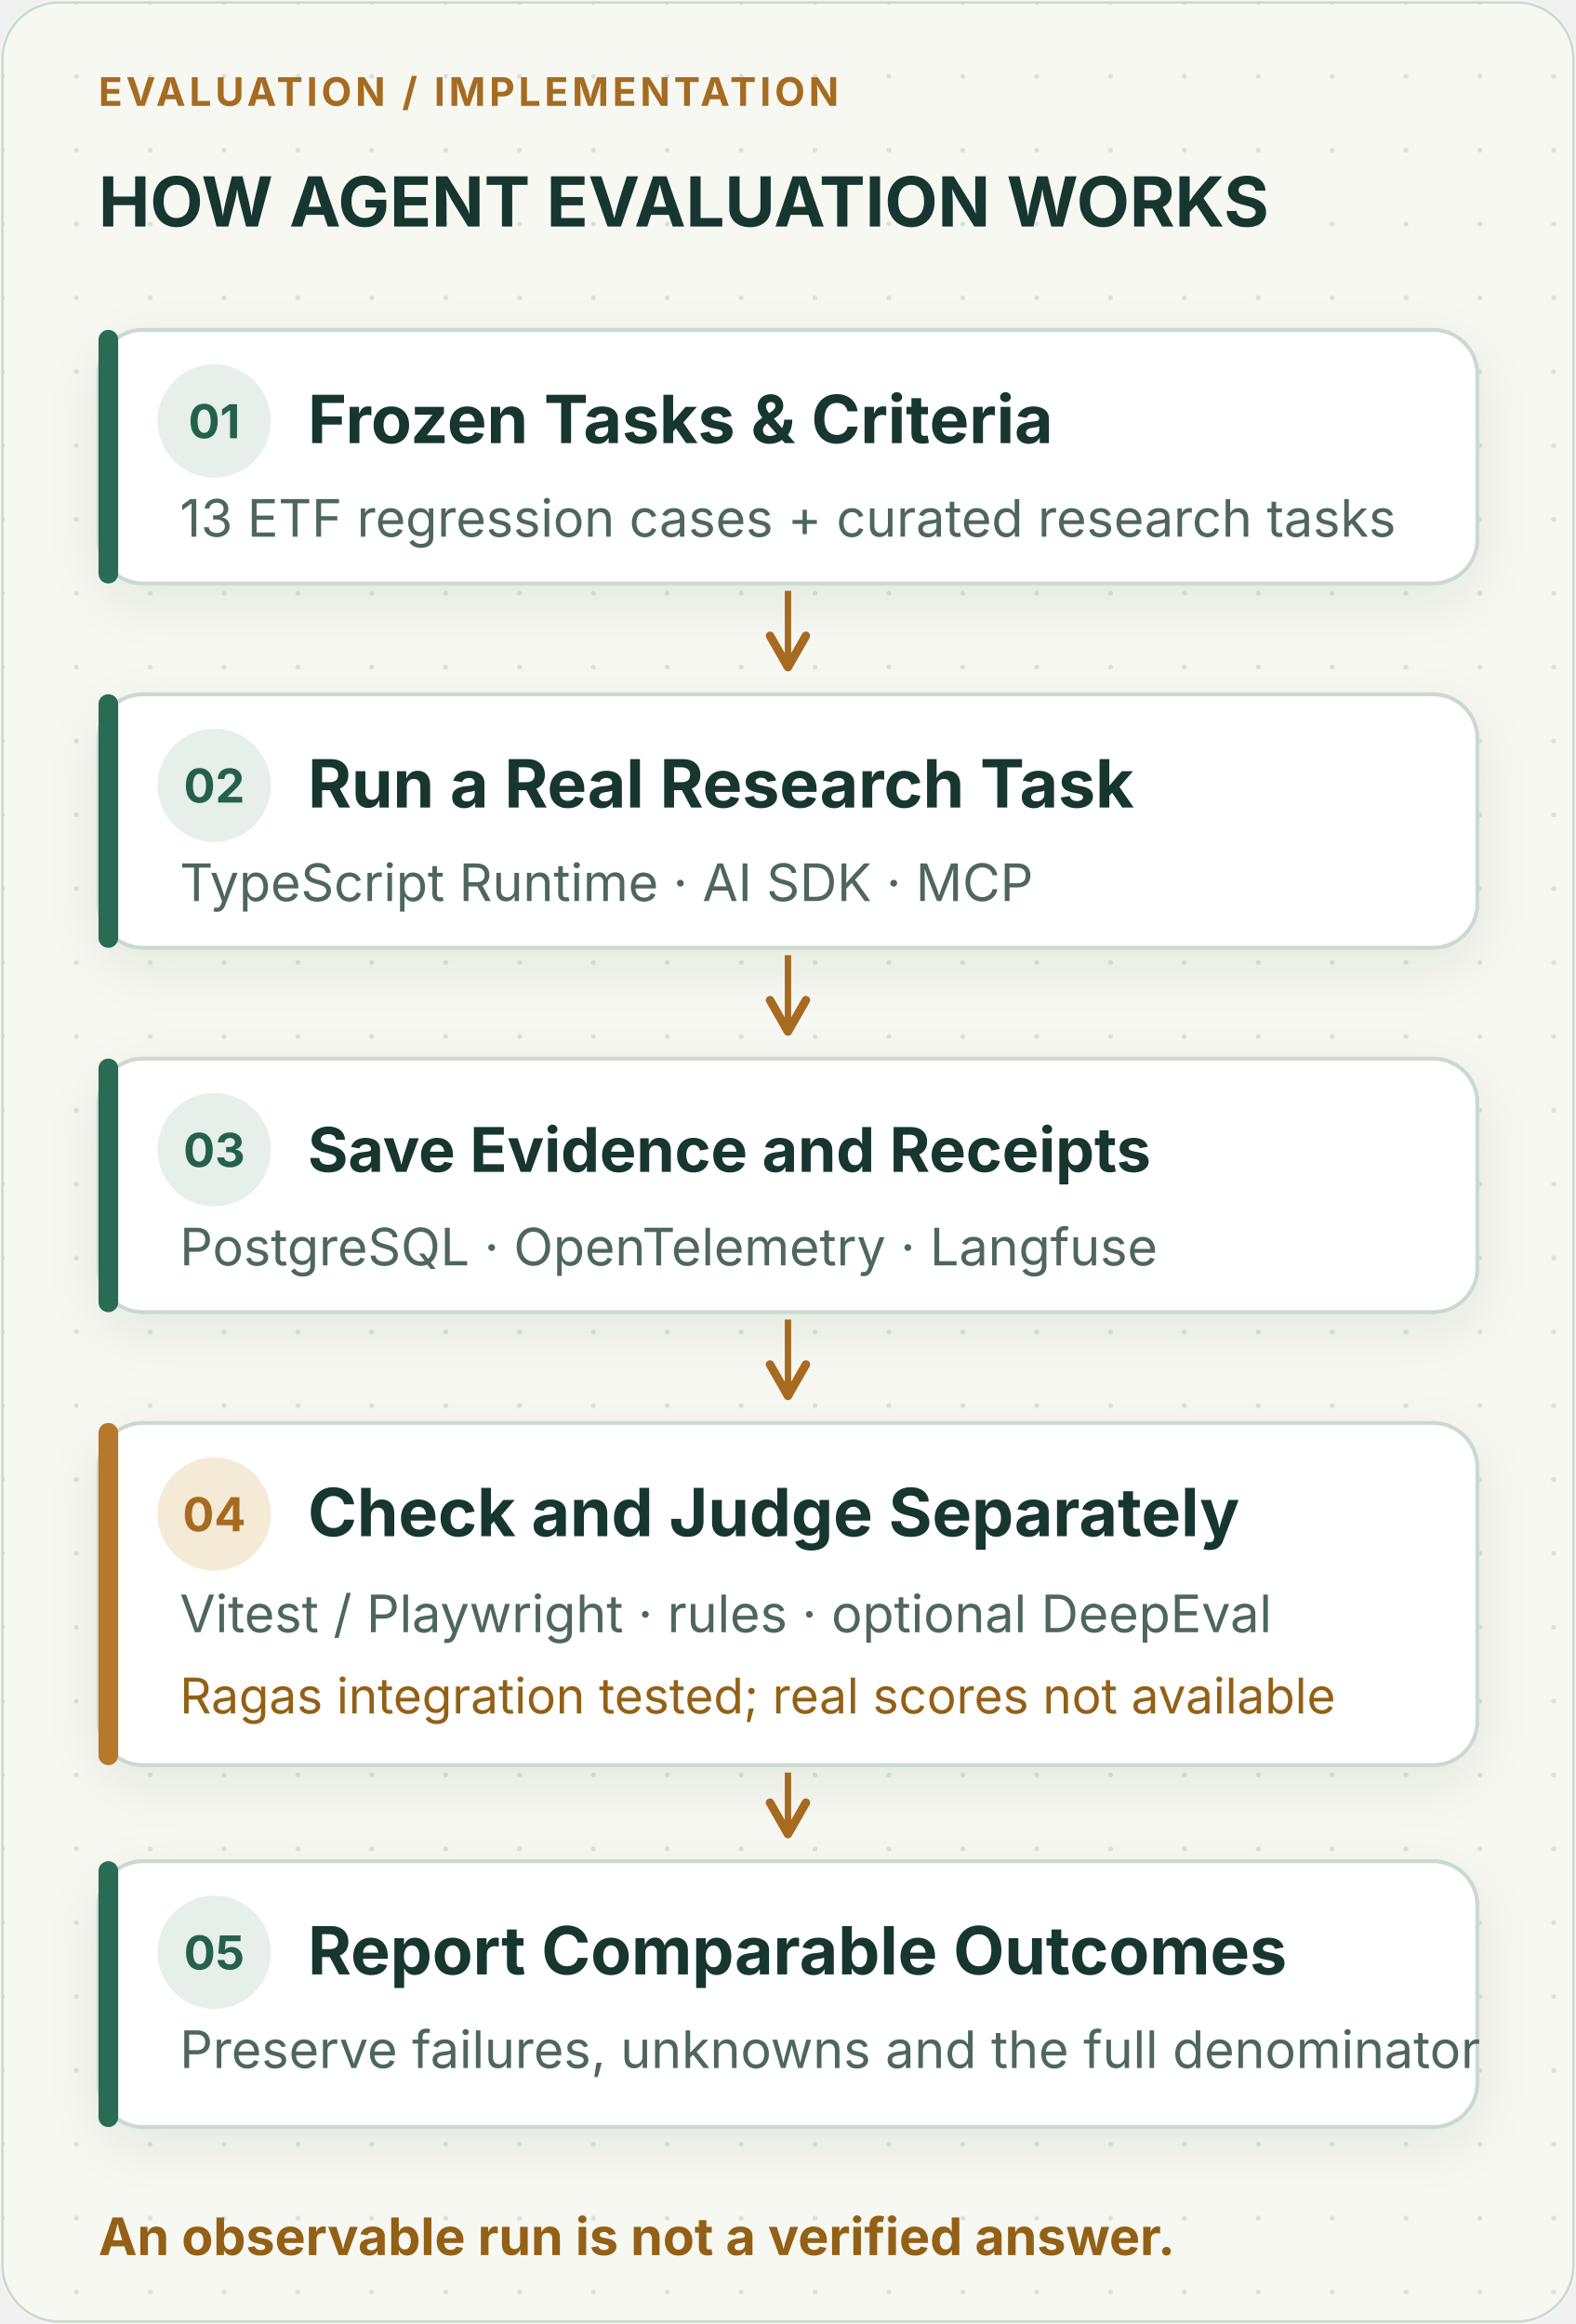
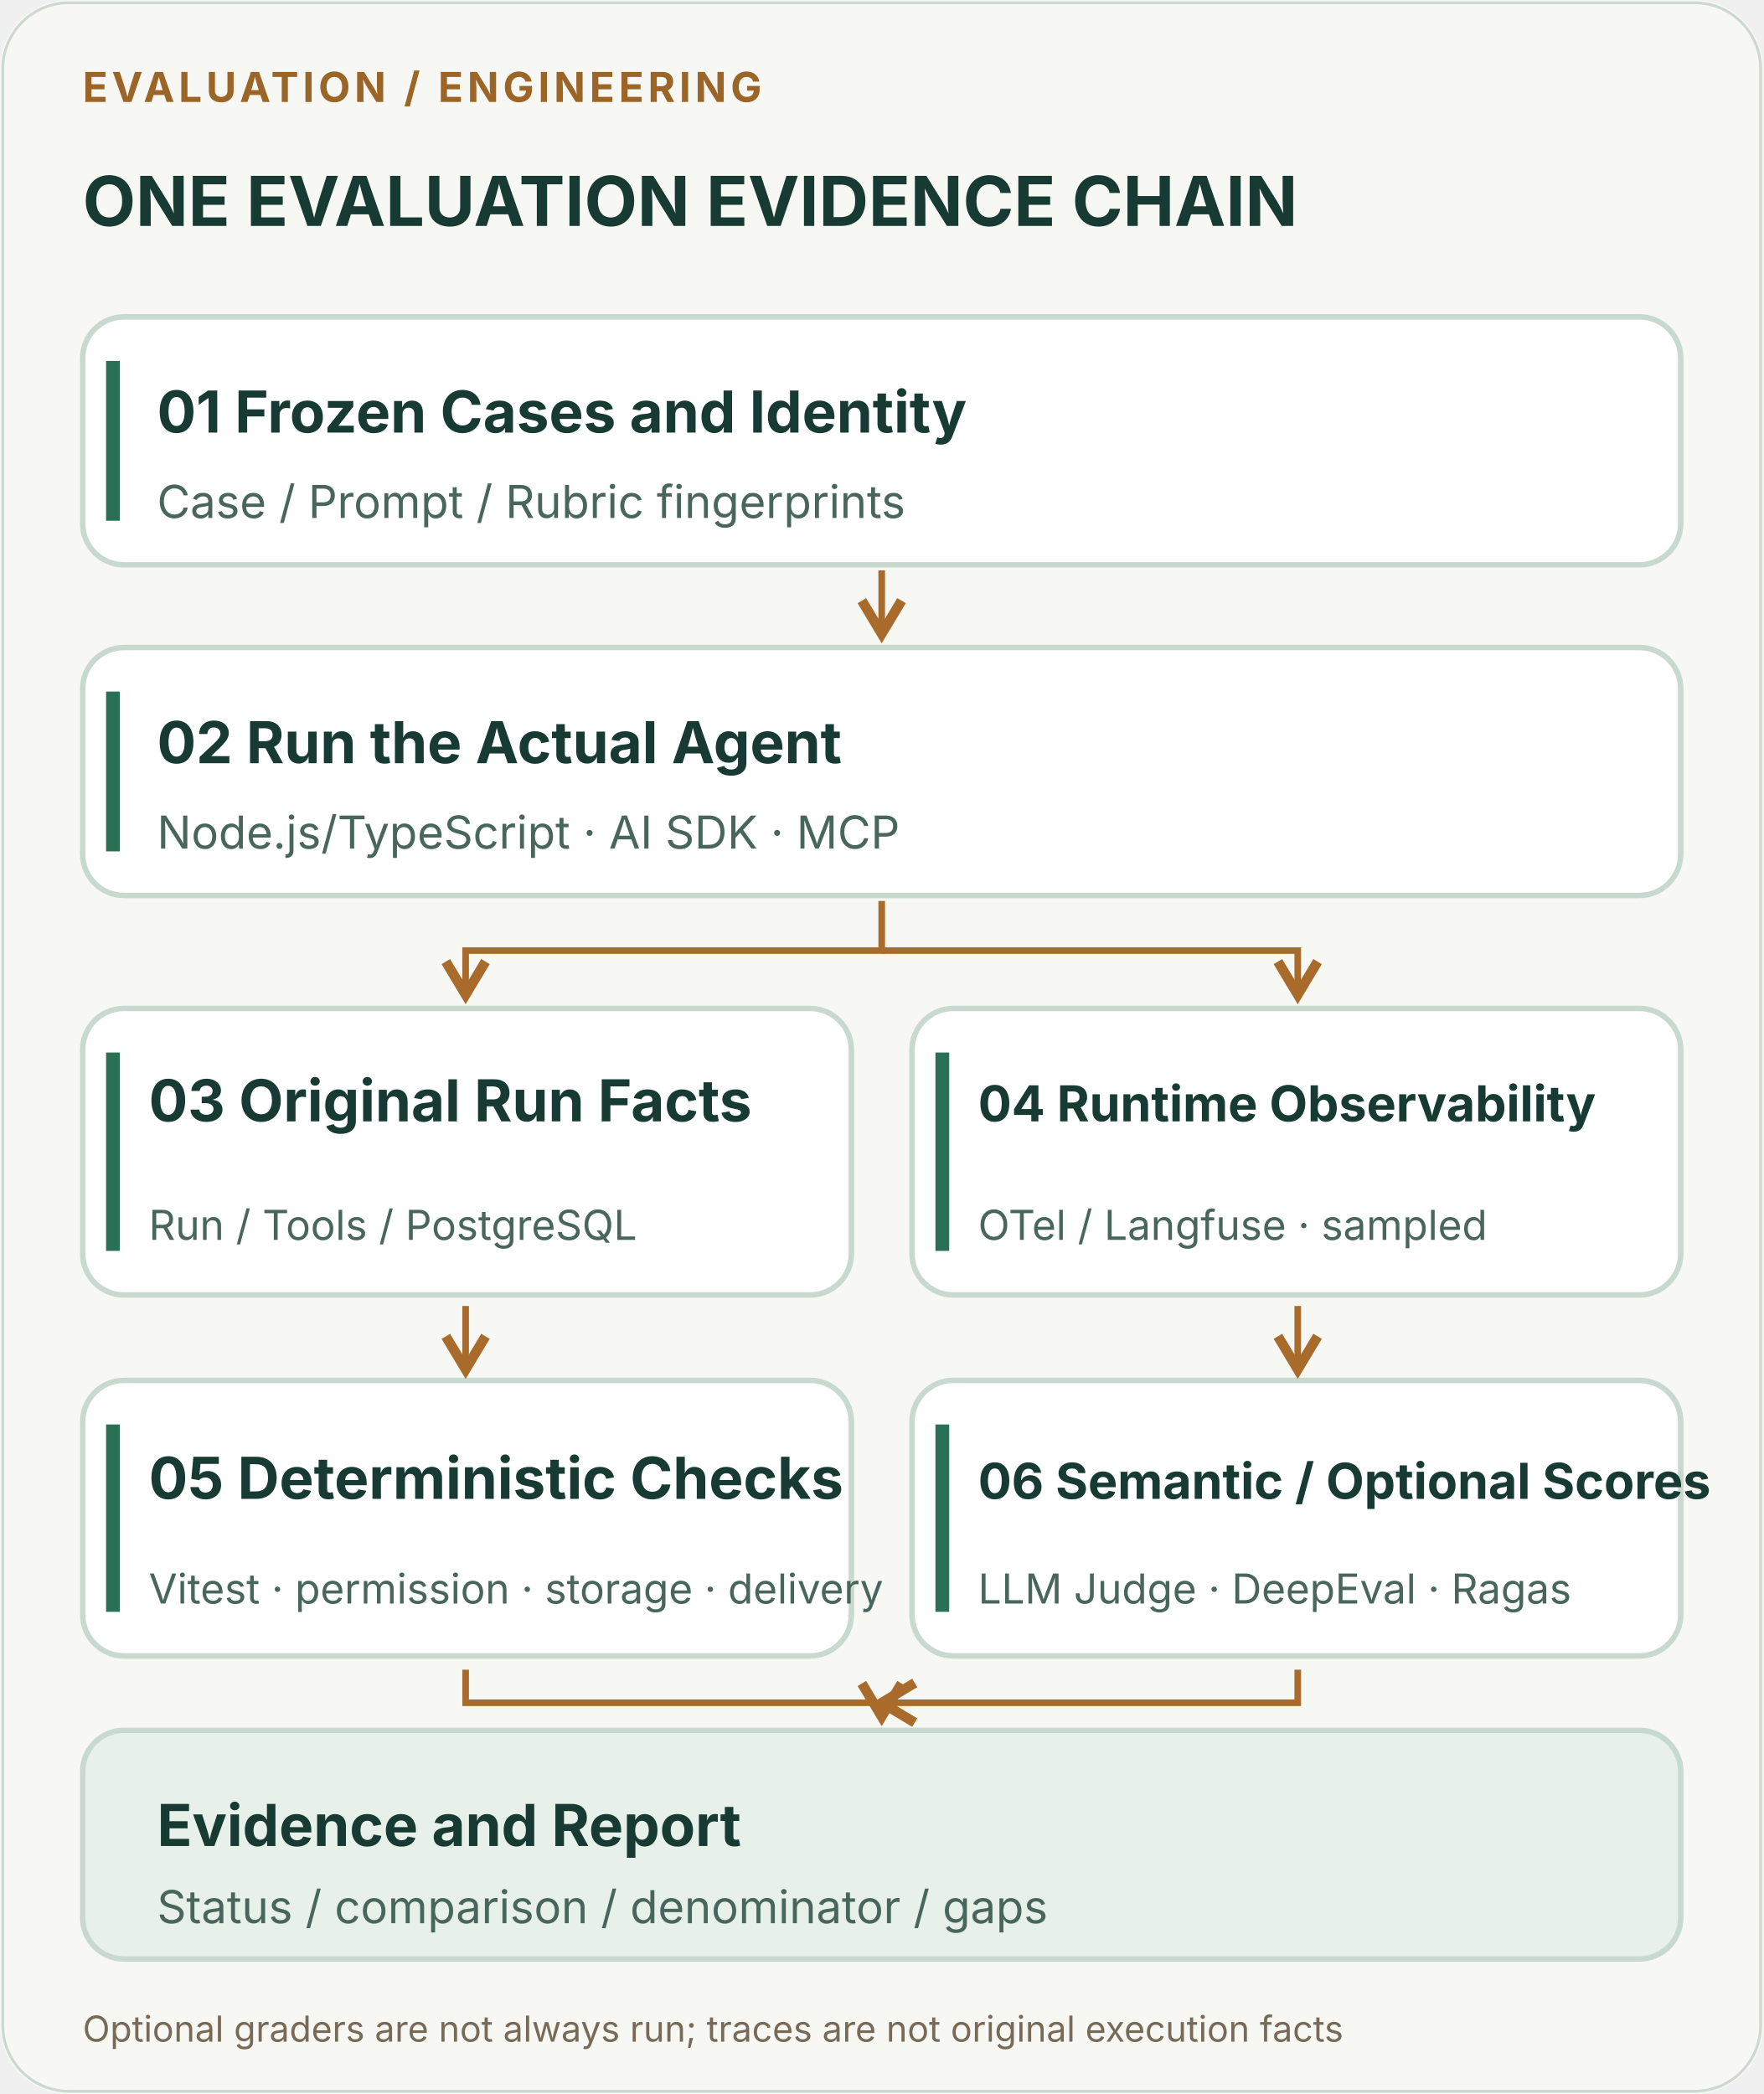
- <svg xmlns="http://www.w3.org/2000/svg" width="640" height="944" viewBox="0 0 640 944" role="img" aria-labelledby="title description" lang="en">
+ <svg xmlns="http://www.w3.org/2000/svg" width="640" height="760" viewBox="0 0 640 760" role="img" aria-labelledby="evalTitle evalDesc" lang="en">
  <defs>
-     <pattern id="dots" width="30" height="30" patternUnits="userSpaceOnUse">
-       <circle cx="1" cy="1" r="1" fill="#b7cbc1" opacity=".48" />
-     </pattern>
-     <filter id="cardShadow" x="-20%" y="-20%" width="140%" height="160%">
-       <feDropShadow dx="0" dy="7" stdDeviation="10" flood-color="#16362f" flood-opacity=".08" />
-     </filter>
-     <marker id="arr" viewBox="0 0 10 10" refX="8" refY="5" markerWidth="7" markerHeight="7" orient="auto">
-       <path d="M1 1 L8 5 L1 9" fill="none" stroke="#a66b21" stroke-width="1.9" stroke-linecap="round" stroke-linejoin="round" />
+     <marker id="arrow" markerWidth="8" markerHeight="8" refX="6" refY="4" orient="auto" markerUnits="strokeWidth">
+       <path d="M1 1L6 4L1 7" stroke="#a96b2b" stroke-width="1.5" fill="none" />
    </marker>
  </defs>
-   <rect width="640" height="944" rx="24" fill="#f7f8f2" />
-   <rect x="1" y="1" width="638" height="942" rx="23" fill="url(#dots)" stroke="#cbd9d0" />
-   <text x="40" y="43" font-family="Inter, Arial, Helvetica, sans-serif" font-size="16" font-weight="700" letter-spacing="1.5" fill="#a66b21">EVALUATION / IMPLEMENTATION</text>
-   <text x="40" y="92" font-family="Inter, Arial, Helvetica, sans-serif" font-size="28" font-weight="750" fill="#16362f">HOW AGENT EVALUATION WORKS</text>
-   <g font-family="Inter, Arial, Helvetica, sans-serif">
-     <g>
-       <rect x="40" y="134" width="560" height="103" rx="18" fill="#ffffff" stroke="#cbd9d0" stroke-width="1.6" filter="url(#cardShadow)" />
-       <rect x="40" y="134" width="8" height="103" rx="4" fill="#2a6b55" />
-       <circle cx="87" cy="171" r="23" fill="#e6efe9" />
-       <text x="87" y="178" font-size="19" font-weight="750" fill="#25604d" text-anchor="middle">01</text>
-       <text x="125" y="180" font-size="27" font-weight="700" fill="#16362f">Frozen Tasks &amp; Criteria</text>
-       <text x="73" y="218" font-size="21" fill="#4e665e">13 ETF regression cases + curated research tasks</text>
+   <rect width="640" height="760" rx="25" fill="#f7f8f3" />
+   <rect x="1" y="1" width="638" height="758" rx="24" stroke="#cbd9d1" fill="none" />
+   <g font-family="Inter,Arial,sans-serif">
+     <text x="30" y="37" font-size="15" font-weight="700" fill="#9b6528" letter-spacing="1.5">EVALUATION / ENGINEERING</text>
+     <text x="30" y="82" font-size="25" font-weight="750" fill="#173b32">ONE EVALUATION EVIDENCE CHAIN</text>
+     <g fill="#fff" stroke="#c8dad0" stroke-width="2">
+       <rect x="30" y="115" width="580" height="90" rx="15" />
+       <rect x="30" y="235" width="580" height="90" rx="15" />
+       <rect x="30" y="366" width="279" height="104" rx="15" />
+       <rect x="331" y="366" width="279" height="104" rx="15" />
+       <rect x="30" y="501" width="279" height="100" rx="15" />
+       <rect x="331" y="501" width="279" height="100" rx="15" />
+       <rect x="30" y="628" width="580" height="83" rx="15" fill="#e7f0e9" />
    </g>
-     <g>
-       <rect x="40" y="282" width="560" height="103" rx="18" fill="#ffffff" stroke="#cbd9d0" stroke-width="1.6" filter="url(#cardShadow)" />
-       <rect x="40" y="282" width="8" height="103" rx="4" fill="#2a6b55" />
-       <circle cx="87" cy="319" r="23" fill="#e6efe9" />
-       <text x="87" y="326" font-size="19" font-weight="750" fill="#25604d" text-anchor="middle">02</text>
-       <text x="125" y="328" font-size="27" font-weight="700" fill="#16362f">Run a Real Research Task</text>
-       <text x="73" y="366" font-size="21" fill="#4e665e">TypeScript Runtime · AI SDK · MCP</text>
+     <g stroke="#2a7055" stroke-width="5">
+       <path d="M41 131v58" />
+       <path d="M41 251v58" />
+       <path d="M41 382v72" />
+       <path d="M342 382v72" />
+       <path d="M41 517v68" />
+       <path d="M342 517v68" />
    </g>
-     <g>
-       <rect x="40" y="430" width="560" height="103" rx="18" fill="#ffffff" stroke="#cbd9d0" stroke-width="1.6" filter="url(#cardShadow)" />
-       <rect x="40" y="430" width="8" height="103" rx="4" fill="#2a6b55" />
-       <circle cx="87" cy="467" r="23" fill="#e6efe9" />
-       <text x="87" y="474" font-size="19" font-weight="750" fill="#25604d" text-anchor="middle">03</text>
-       <text x="125" y="476" font-size="25" font-weight="700" fill="#16362f">Save Evidence and Receipts</text>
-       <text x="73" y="514" font-size="21" fill="#4e665e">PostgreSQL · OpenTelemetry · Langfuse</text>
+     <g fill="#173b32" font-size="21" font-weight="700">
+       <text x="57" y="157">01  Frozen Cases and Identity</text>
+       <text x="57" y="277">02  Run the Actual Agent</text>
+       <text x="54" y="407">03  Original Run Facts</text>
+       <text x="355" y="407" font-size="18">04  Runtime Observability</text>
+       <text x="54" y="544">05  Deterministic Checks</text>
+       <text x="355" y="544" font-size="18">06  Semantic / Optional Scores</text>
+       <text x="57" y="670">Evidence and Report</text>
    </g>
-     <g>
-       <rect x="40" y="578" width="560" height="139" rx="18" fill="#ffffff" stroke="#cbd9d0" stroke-width="1.6" filter="url(#cardShadow)" />
-       <rect x="40" y="578" width="8" height="139" rx="4" fill="#b6792b" />
-       <circle cx="87" cy="615" r="23" fill="#f5ead5" />
-       <text x="87" y="622" font-size="19" font-weight="750" fill="#a66b21" text-anchor="middle">04</text>
-       <text x="125" y="624" font-size="27" font-weight="700" fill="#16362f">Check and Judge Separately</text>
-       <text x="73" y="663" font-size="21" fill="#4e665e">Vitest / Playwright · rules · optional DeepEval</text>
-       <text x="73" y="696" font-size="20" fill="#936016">Ragas integration tested; real scores not available</text>
+     <g fill="#49665c" font-size="16.5">
+       <text x="57" y="188">Case / Prompt / Rubric fingerprints</text>
+       <text x="57" y="308">Node.js/TypeScript · AI SDK · MCP</text>
+       <text x="54" y="450" font-size="15">Run / Tools / PostgreSQL</text>
+       <text x="355" y="450" font-size="15">OTel / Langfuse · sampled</text>
+       <text x="54" y="582" font-size="15">Vitest · permission · storage · delivery</text>
+       <text x="355" y="582" font-size="15">LLM Judge · DeepEval · Ragas</text>
+       <text x="57" y="698">Status / comparison / denominator / gaps</text>
    </g>
-     <g>
-       <rect x="40" y="756" width="560" height="108" rx="18" fill="#ffffff" stroke="#cbd9d0" stroke-width="1.6" filter="url(#cardShadow)" />
-       <rect x="40" y="756" width="8" height="108" rx="4" fill="#2a6b55" />
-       <circle cx="87" cy="793" r="23" fill="#e6efe9" />
-       <text x="87" y="800" font-size="19" font-weight="750" fill="#25604d" text-anchor="middle">05</text>
-       <text x="125" y="802" font-size="27" font-weight="700" fill="#16362f">Report Comparable Outcomes</text>
-       <text x="73" y="840" font-size="21" fill="#4e665e">Preserve failures, unknowns and the full denominator</text>
+     <g stroke="#a96b2b" fill="none" stroke-width="2.4" marker-end="url(#arrow)">
+       <path d="M320 207v23" />
+       <path d="M320 327v18H169v16" />
+       <path d="M320 345h151v16" />
+       <path d="M169 474v23" />
+       <path d="M471 474v23" />
+       <path d="M169 606v12H320v5" />
+       <path d="M471 606v12H320" />
    </g>
+     <text x="30" y="741" font-size="13" fill="#776b57">Optional graders are not always run; traces are not original execution facts</text>
  </g>
-   <g stroke="#a66b21" stroke-width="2.6" fill="none" marker-end="url(#arr)">
-     <path d="M320 240 V271" />
-     <path d="M320 388 V419" />
-     <path d="M320 536 V567" />
-     <path d="M320 720 V745" />
-   </g>
-   <text x="40" y="916" font-family="Inter, Arial, Helvetica, sans-serif" font-size="21" font-weight="650" fill="#936016">An observable run is not a verified answer.</text>
</svg>
